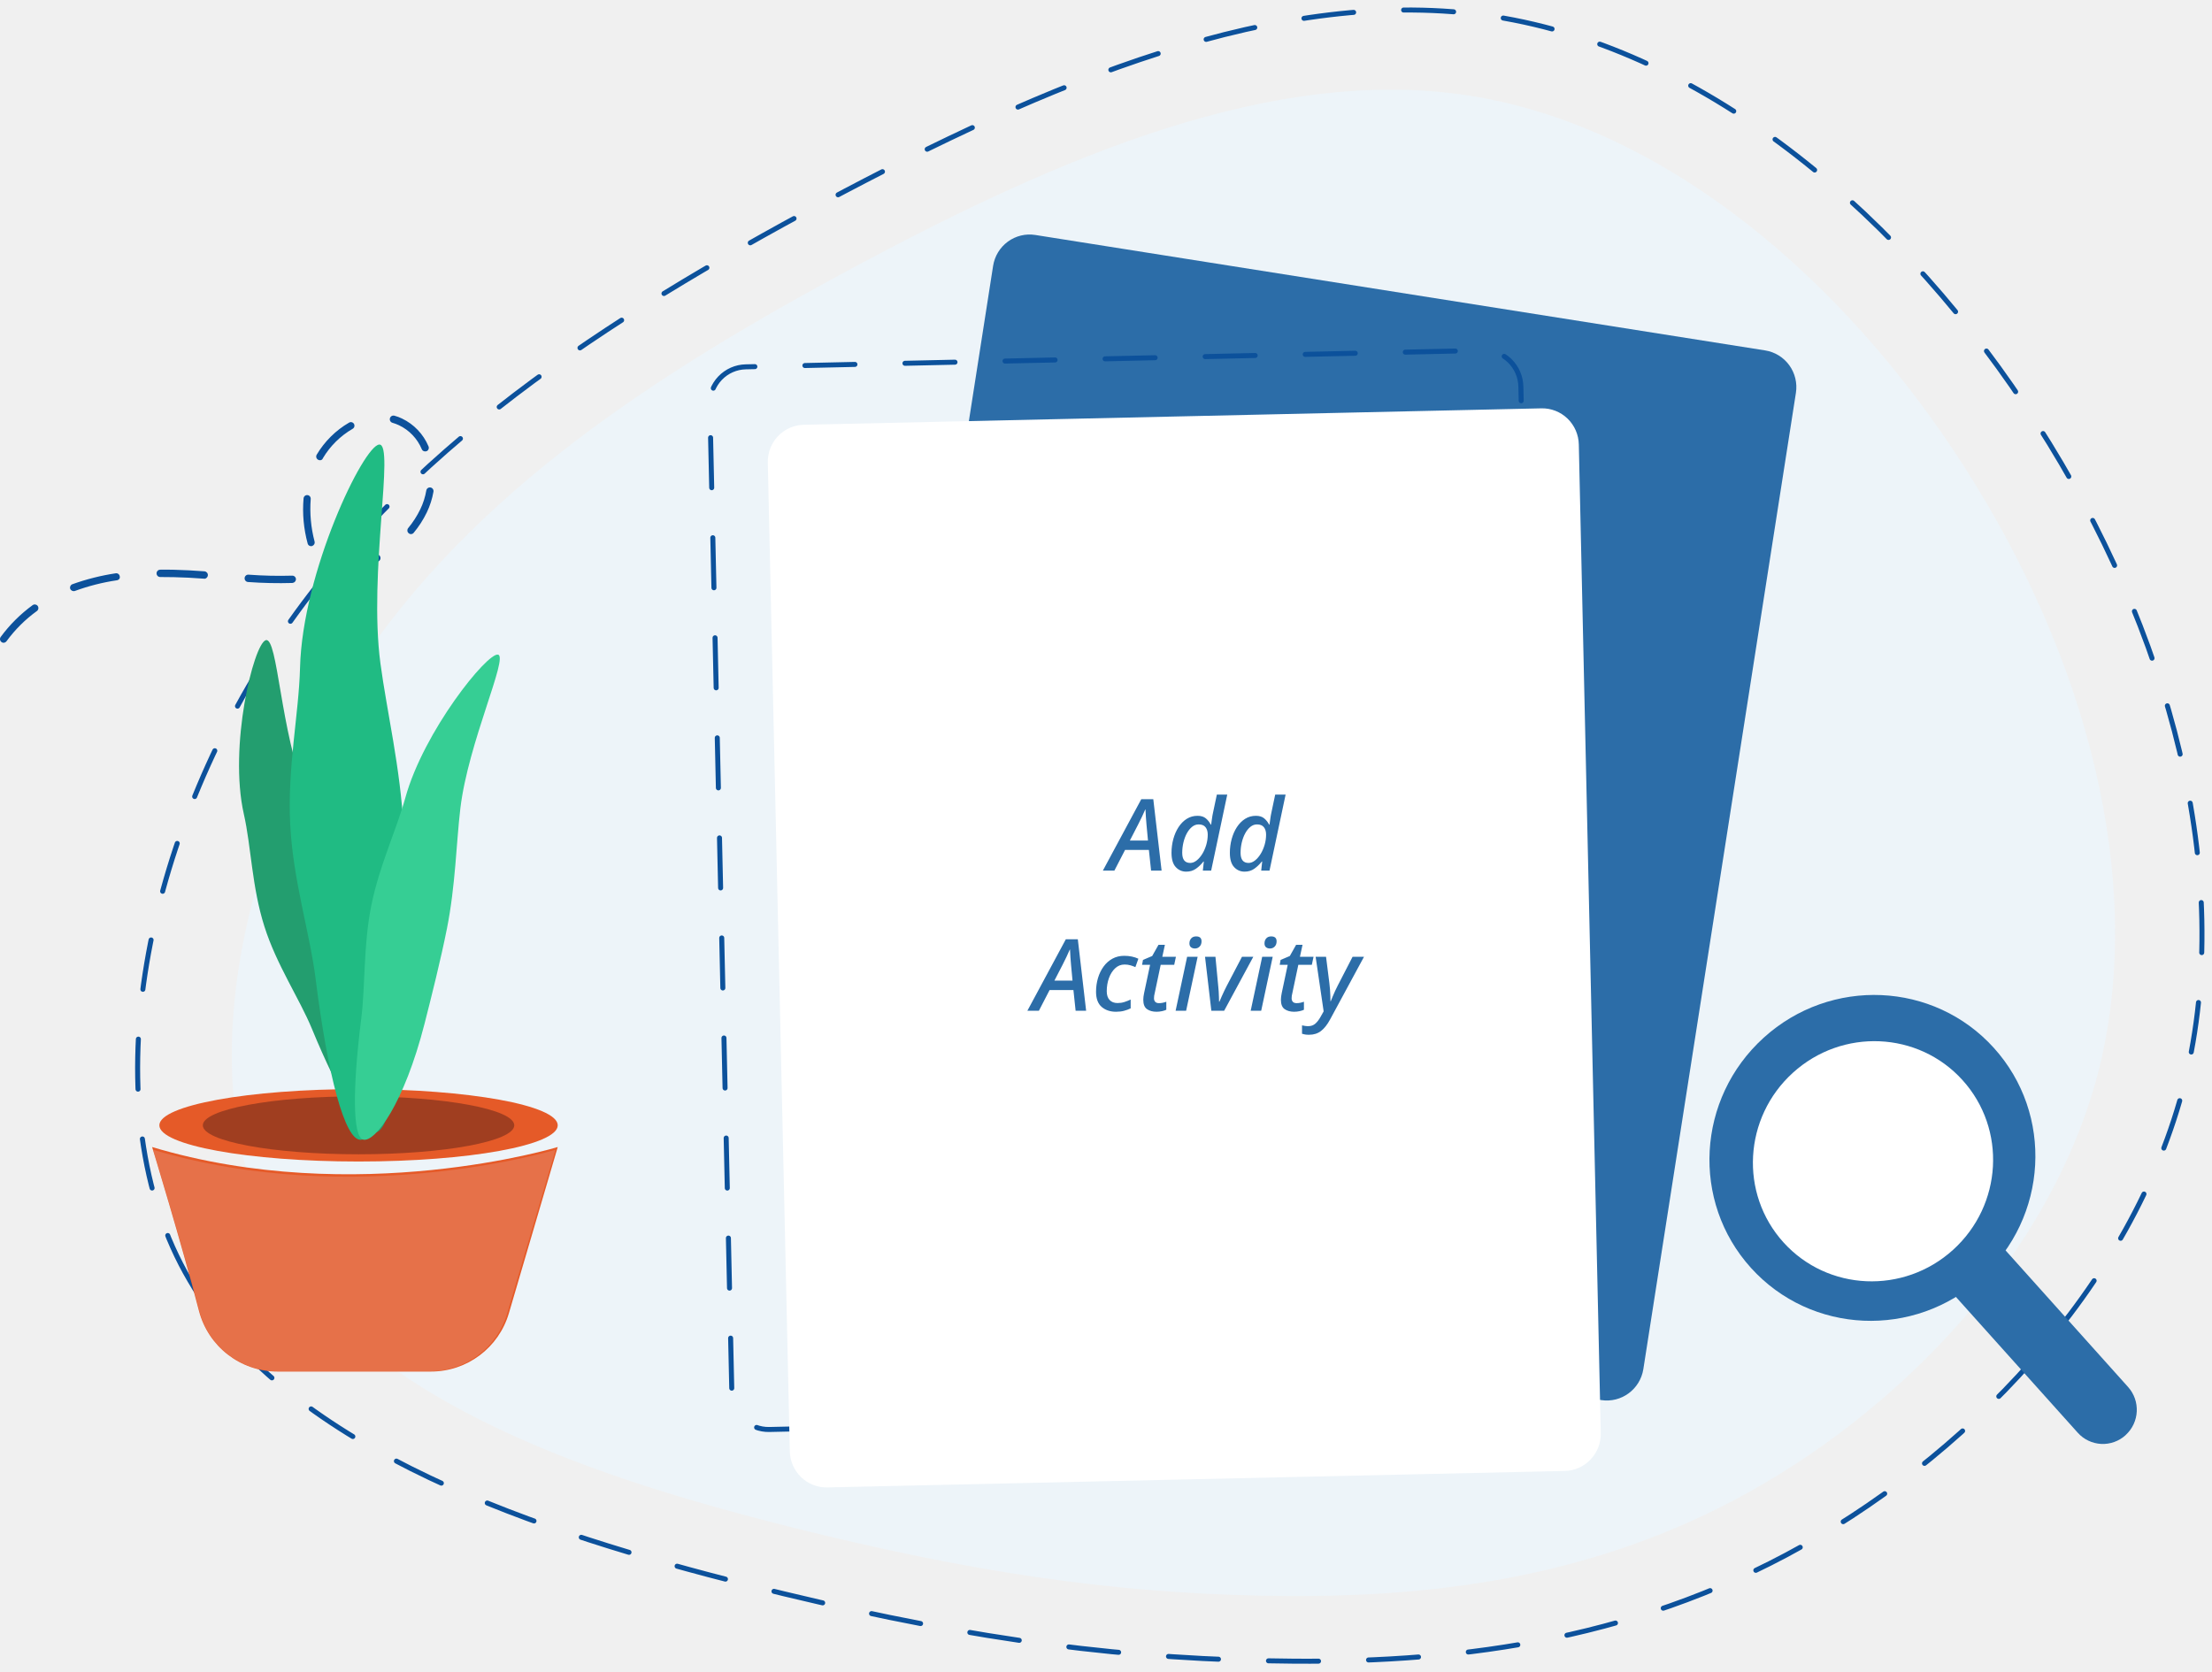
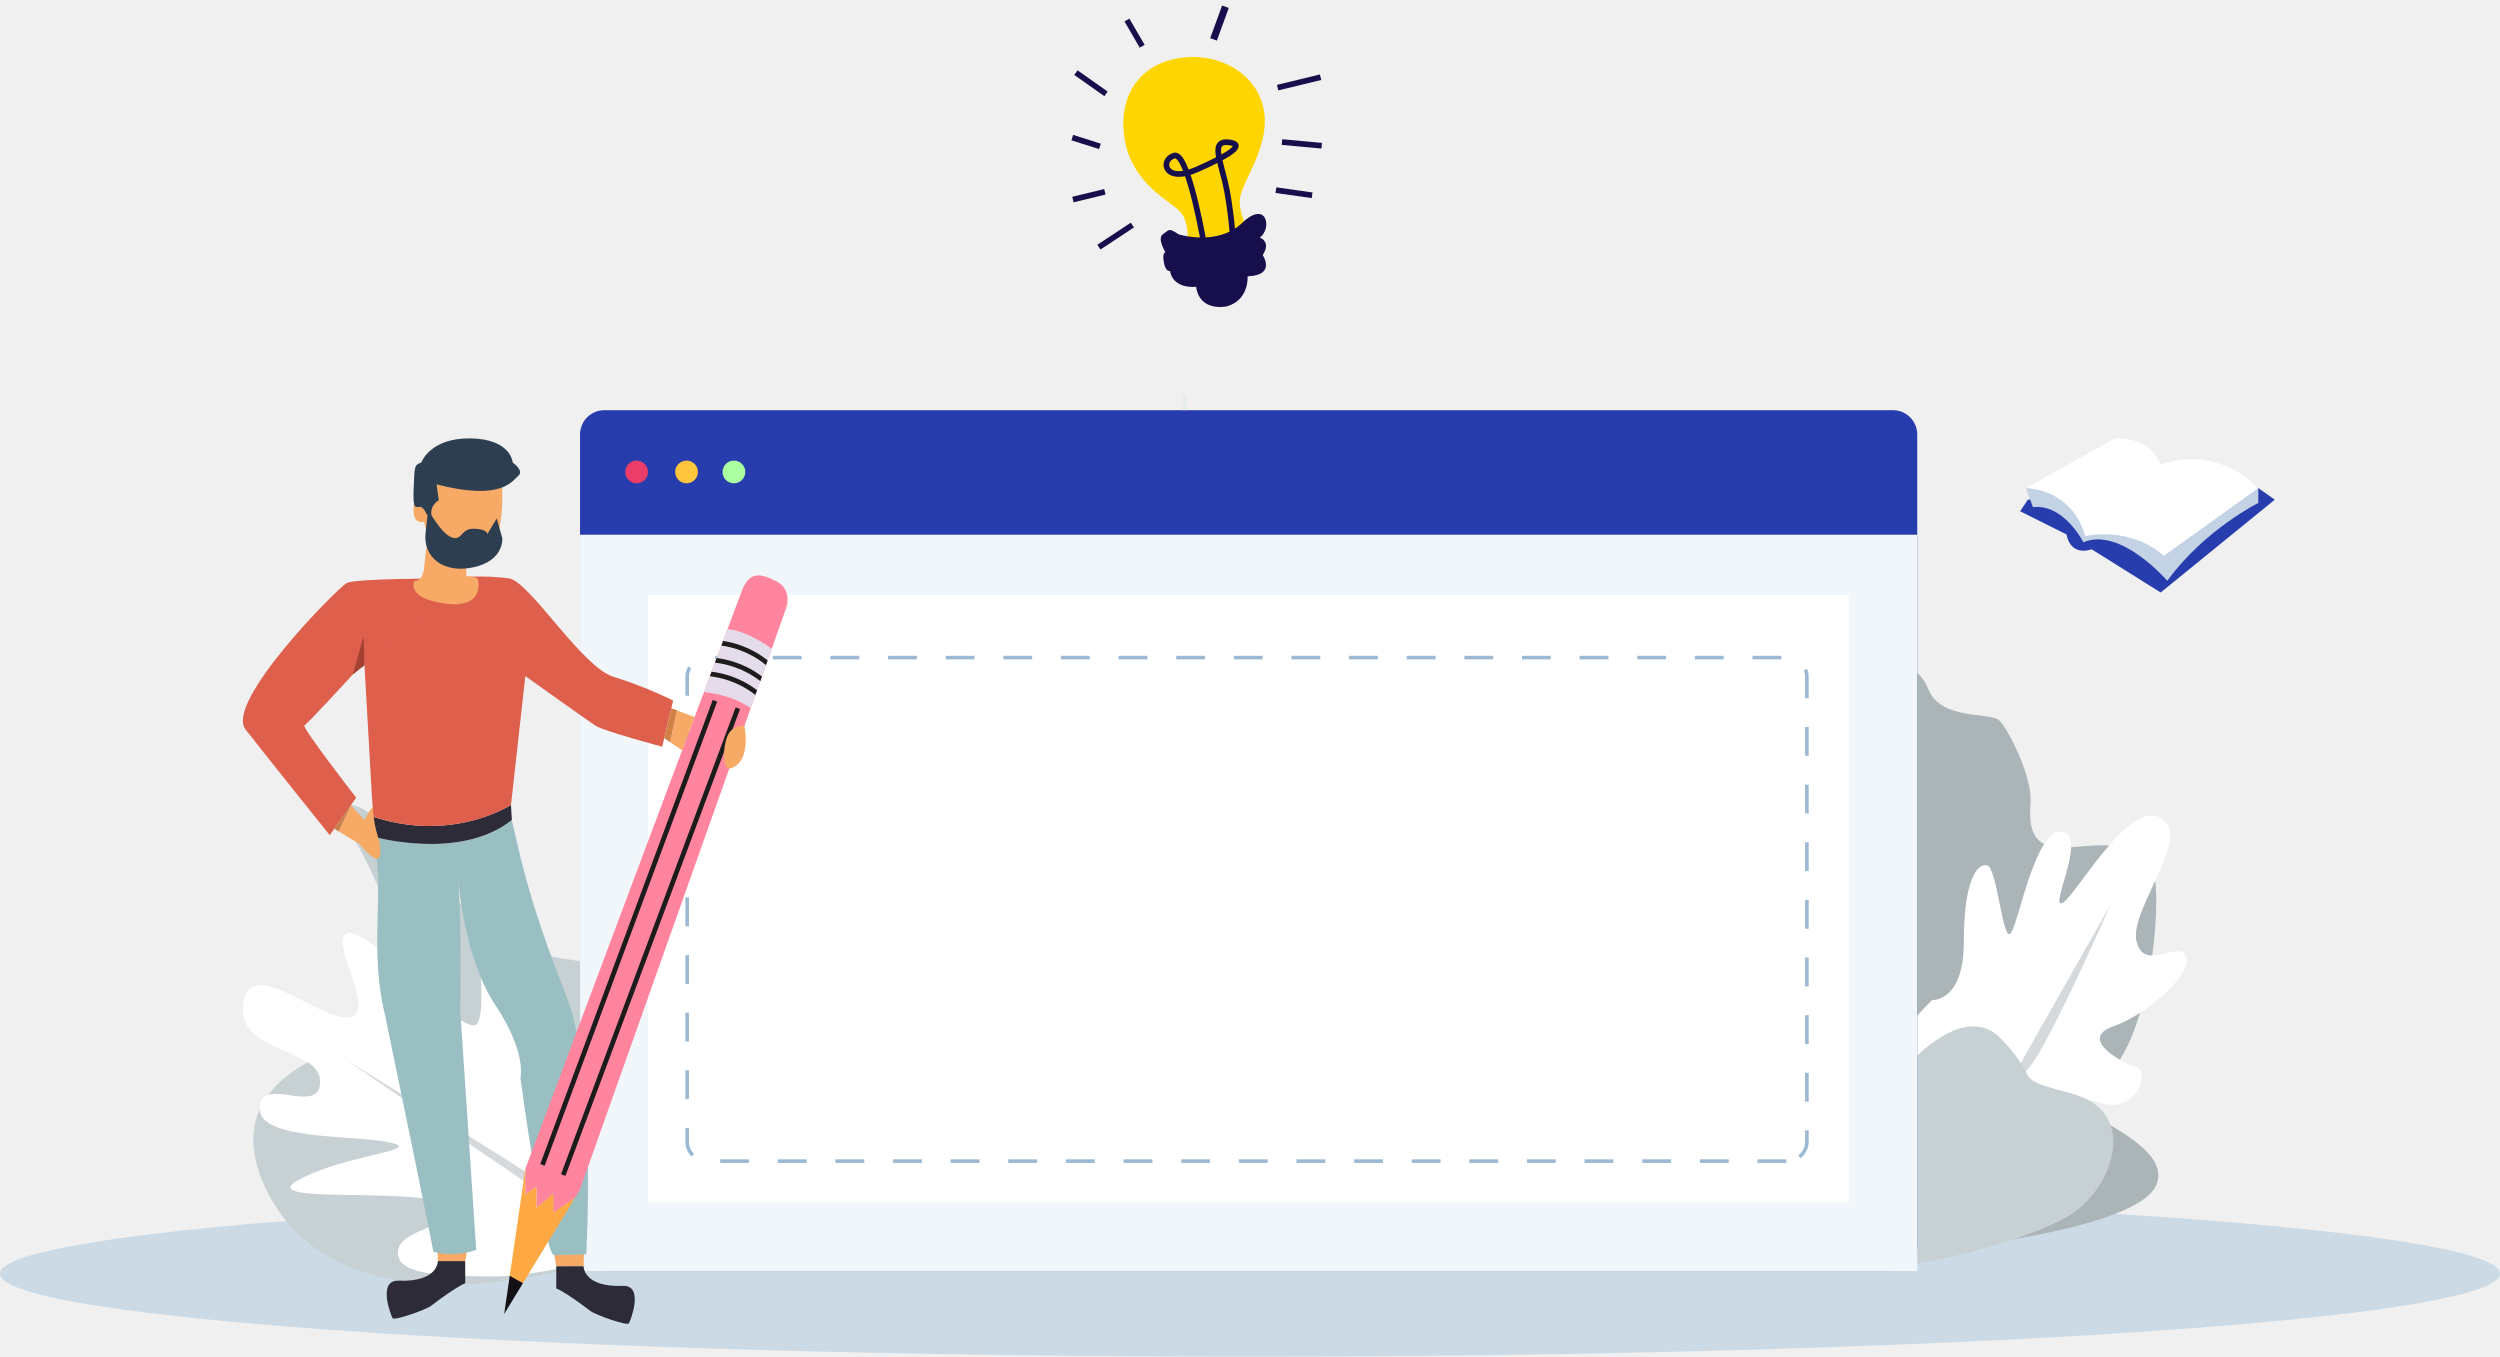
- <svg xmlns="http://www.w3.org/2000/svg" width="221px" height="167px" viewBox="0 0 221 167" version="1.1">
-   <g id="Home-Schooling-V3" stroke="none" stroke-width="1" fill="none" fill-rule="evenodd">
-     <g id="Activites-empty" transform="translate(-70, -253)">
-       <g id="Group-2" transform="translate(70, 254)">
-         <g id="empty">
-           <path d="M59.827,68.691 C59.788,68.715 59.744,68.726 59.698,68.724 L59.161,68.724 C57.927,68.745 56.646,68.757 55.278,68.745 C55.077,68.74 54.918,68.572 54.923,68.37 C54.928,68.168 55.095,68.008 55.296,68.013 C56.643,68.013 57.924,68.013 59.158,67.992 L59.692,67.992 C59.89,67.999 60.051,68.154 60.066,68.352 C60.054,68.5 59.962,68.63 59.827,68.691 Z M51.016,68.463 C50.965,68.486 50.909,68.493 50.855,68.484 C49.38,68.336 47.916,68.092 46.473,67.751 C46.28,67.699 46.165,67.499 46.216,67.304 C46.24,67.212 46.299,67.133 46.381,67.086 C46.463,67.038 46.561,67.026 46.652,67.052 C48.064,67.379 49.494,67.617 50.935,67.763 C51.132,67.784 51.276,67.959 51.261,68.157 C51.244,68.297 51.149,68.416 51.016,68.463 L51.016,68.463 Z M42.515,66.334 C42.426,66.367 42.327,66.367 42.238,66.334 C40.869,65.736 39.568,64.994 38.355,64.121 C38.195,64.004 38.159,63.779 38.274,63.617 C38.329,63.538 38.414,63.485 38.508,63.47 C38.603,63.455 38.699,63.479 38.776,63.536 C39.95,64.379 41.206,65.1 42.524,65.689 C42.703,65.769 42.783,65.98 42.704,66.16 C42.67,66.244 42.601,66.307 42.515,66.334 Z M35.44,61.203 C35.297,61.251 35.139,61.212 35.034,61.104 C34.032,59.986 33.157,58.761 32.423,57.45 C32.356,57.336 32.357,57.195 32.424,57.081 C32.492,56.968 32.615,56.901 32.746,56.906 C32.878,56.912 32.995,56.989 33.053,57.107 C33.763,58.368 34.605,59.549 35.565,60.629 C35.696,60.778 35.683,61.005 35.535,61.137 C35.514,61.172 35.48,61.198 35.44,61.209 L35.44,61.203 Z M35.974,55.966 C35.214,56.265 34.433,56.51 33.639,56.699 C33.442,56.744 33.246,56.621 33.2,56.423 C33.176,56.327 33.192,56.226 33.244,56.142 C33.297,56.059 33.381,56.001 33.477,55.981 C34.24,55.801 34.988,55.567 35.718,55.282 C36.325,55.043 36.915,54.764 37.486,54.447 C37.661,54.353 37.879,54.418 37.973,54.594 C38.067,54.77 38.001,54.989 37.826,55.084 C37.229,55.419 36.61,55.716 35.974,55.972 L35.974,55.966 Z M29.323,57.221 C29.29,57.236 29.242,57.236 29.209,57.254 C27.732,57.297 26.254,57.265 24.78,57.158 C24.578,57.144 24.426,56.968 24.439,56.765 C24.446,56.668 24.49,56.577 24.563,56.513 C24.636,56.449 24.731,56.416 24.828,56.423 C26.281,56.532 27.738,56.565 29.194,56.522 C29.291,56.519 29.385,56.555 29.456,56.622 C29.526,56.689 29.566,56.782 29.568,56.879 C29.565,57.035 29.468,57.173 29.323,57.227 L29.323,57.221 Z M41.183,52.345 C41.063,52.398 40.922,52.372 40.828,52.279 C40.676,52.154 40.654,51.928 40.777,51.775 C41.258,51.195 41.667,50.559 41.996,49.88 C42.281,49.287 42.482,48.656 42.593,48.007 C42.629,47.808 42.817,47.677 43.014,47.712 C43.211,47.748 43.342,47.938 43.307,48.136 C43.18,48.854 42.956,49.551 42.641,50.207 C42.286,50.938 41.845,51.622 41.327,52.246 C41.287,52.292 41.238,52.328 41.183,52.351 L41.183,52.345 Z M31.222,53.546 C31.205,53.546 31.19,53.564 31.172,53.564 C31.079,53.589 30.981,53.575 30.899,53.526 C30.817,53.477 30.758,53.396 30.736,53.303 C30.338,51.838 30.2,50.313 30.329,48.799 C30.347,48.601 30.521,48.455 30.718,48.472 C30.914,48.491 31.059,48.665 31.043,48.862 C30.934,50.293 31.065,51.733 31.432,53.12 C31.475,53.293 31.386,53.471 31.222,53.54 L31.222,53.546 Z M20.545,56.81 C20.494,56.832 20.437,56.837 20.383,56.825 L18.839,56.726 C17.833,56.675 16.907,56.66 16.014,56.66 C15.813,56.664 15.646,56.503 15.642,56.301 C15.638,56.099 15.798,55.931 15.999,55.927 C16.895,55.909 17.848,55.942 18.872,55.99 L20.428,56.089 C20.627,56.107 20.777,56.279 20.769,56.48 C20.759,56.621 20.673,56.745 20.545,56.804 L20.545,56.81 Z M0.489,63.203 C0.375,63.254 0.243,63.235 0.148,63.154 C-0.012,63.037 -0.048,62.812 0.067,62.65 C0.964,61.431 2.042,60.358 3.263,59.467 C3.426,59.352 3.651,59.389 3.768,59.551 C3.883,59.713 3.847,59.938 3.687,60.056 C2.525,60.896 1.501,61.914 0.653,63.073 C0.613,63.131 0.555,63.175 0.489,63.197 L0.489,63.203 Z M11.752,56.972 C11.726,56.984 11.697,56.99 11.668,56.987 C10.242,57.199 8.841,57.555 7.487,58.05 C7.298,58.115 7.092,58.022 7.015,57.837 C6.952,57.652 7.046,57.451 7.227,57.381 C8.632,56.876 10.082,56.51 11.558,56.288 C11.651,56.272 11.747,56.295 11.823,56.352 C11.9,56.408 11.951,56.493 11.964,56.588 C11.987,56.666 11.978,56.751 11.938,56.823 C11.898,56.894 11.831,56.946 11.752,56.966 L11.752,56.972 Z M42.596,44.085 C42.417,44.155 42.215,44.069 42.142,43.89 C41.702,42.832 40.886,41.976 39.854,41.488 C39.644,41.39 39.426,41.308 39.203,41.245 C39.01,41.186 38.901,40.981 38.96,40.787 C39.018,40.593 39.222,40.483 39.415,40.542 C39.673,40.61 39.923,40.704 40.162,40.821 C41.352,41.388 42.293,42.374 42.808,43.593 C42.852,43.687 42.854,43.796 42.813,43.892 C42.773,43.988 42.694,44.063 42.596,44.097 L42.596,44.085 Z M32.098,44.968 C31.991,45.006 31.872,44.994 31.775,44.935 C31.69,44.887 31.628,44.806 31.603,44.711 C31.578,44.616 31.593,44.515 31.644,44.431 C32.432,43.106 33.543,42.005 34.872,41.233 C34.982,41.165 35.121,41.162 35.234,41.226 C35.346,41.29 35.416,41.41 35.414,41.54 C35.413,41.67 35.342,41.79 35.228,41.851 C34.006,42.561 32.984,43.571 32.259,44.788 C32.237,44.869 32.176,44.934 32.098,44.962 L32.098,44.968 Z" id="Shape" fill="#0C519B" fill-rule="nonzero" />
-           <path d="M27.914,123.77 C18.752,108.19 23.684,84.13 35.405,66.152 C47.196,48.068 65.877,36.142 85.734,25.479 C105.759,14.785 127.157,5.496 146.755,8.55 C166.353,11.603 184.318,26.962 196.28,45.696 C208.339,64.5 214.392,86.686 209.756,105.674 C205.017,124.58 189.424,140.319 173.412,148.818 C157.4,157.318 140.822,158.773 125.8,158.445 C110.778,158.116 97.043,156.121 78.676,151.513 C60.206,146.823 37,139.451 27.914,123.77 Z" id="Path" fill="#EDF4F9" fill-rule="nonzero" />
-           <path d="M18.963,126.943 C8.918,109.867 14.332,83.497 27.174,63.79 C40.107,43.972 60.58,30.894 82.343,19.201 C104.298,7.479 127.757,-2.701 149.232,0.646 C170.706,3.993 190.409,20.831 203.519,41.363 C216.752,61.974 223.369,86.286 218.289,107.086 C213.098,127.811 196.003,145.047 178.451,154.387 C160.898,163.726 142.738,165.32 126.263,164.952 C109.787,164.585 94.74,162.404 74.604,157.345 C54.363,152.214 28.925,144.131 18.963,126.943 Z" id="Path" stroke="#0C519B" stroke-width="0.5" stroke-linecap="round" stroke-dasharray="5" />
-           <path d="M159.969,138.903 L87.061,127.369 C85.052,127.047 83.679,125.15 83.992,123.125 L99.221,25.567 C99.374,24.595 99.904,23.723 100.695,23.144 C101.486,22.565 102.473,22.326 103.439,22.48 L176.362,34.017 C177.328,34.171 178.194,34.705 178.769,35.501 C179.344,36.297 179.581,37.291 179.428,38.264 L164.184,135.822 C163.857,137.84 161.976,139.215 159.969,138.903 Z" id="Path" fill="#2C6DA8" fill-rule="nonzero" />
-           <path d="M150.552,140.198 L76.868,141.842 C75.893,141.865 74.95,141.495 74.247,140.815 C73.543,140.135 73.138,139.2 73.12,138.218 L70.922,39.44 C70.897,38.457 71.263,37.504 71.937,36.794 C72.612,36.084 73.54,35.674 74.515,35.657 L148.199,34.014 C149.173,33.989 150.118,34.358 150.822,35.038 C151.527,35.718 151.932,36.654 151.95,37.638 L154.144,136.409 C154.187,138.455 152.58,140.151 150.552,140.198 L150.552,140.198 Z" id="Path" stroke="#0C519B" stroke-width="0.5" stroke-linecap="round" stroke-dasharray="5" />
-           <path d="M156.341,145.985 L82.657,147.632 C81.683,147.654 80.74,147.285 80.036,146.605 C79.333,145.925 78.927,144.99 78.909,144.007 L76.712,45.23 C76.688,44.247 77.053,43.295 77.728,42.584 C78.402,41.874 79.329,41.465 80.304,41.446 L153.988,39.804 C154.963,39.779 155.907,40.147 156.612,40.828 C157.316,41.508 157.722,42.444 157.739,43.427 L159.933,142.195 C159.978,144.242 158.37,145.939 156.341,145.985 Z" id="Path" fill="#FFFFFF" fill-rule="nonzero" />
-           <path d="M197.936,126.713 C204.635,120.641 205.2,110.343 199.203,103.709 C193.206,97.074 182.905,96.623 176.209,102.695 C169.513,108.767 168.942,119.068 174.942,125.699 C180.942,132.33 191.236,132.788 197.936,126.713 Z" id="Path" fill="#2C6DA8" fill-rule="nonzero" />
-           <path d="M207.588,142.167 L189.029,121.48 C187.781,120.089 187.887,117.948 189.265,116.688 L189.283,116.664 C190.669,115.411 192.802,115.517 194.058,116.902 L212.617,137.598 C213.863,138.989 213.758,141.13 212.381,142.39 L212.36,142.417 C211.694,143.019 210.817,143.332 209.922,143.285 C209.027,143.238 208.188,142.836 207.588,142.167 Z" id="Path" fill="#2C6DA8" fill-rule="nonzero" />
-           <path d="M195.134,123.888 C200.072,119.408 200.493,111.816 196.075,106.932 C191.657,102.047 184.068,101.714 179.131,106.193 C174.193,110.673 173.769,118.263 178.187,123.147 C182.605,128.031 190.194,128.365 195.134,123.888 Z" id="Path" fill="#FFFFFF" fill-rule="nonzero" />
-           <ellipse id="Oval" fill="#E55A28" fill-rule="nonzero" cx="35.822" cy="111.447" rx="19.901" ry="3.618" />
-           <ellipse id="Oval" fill="#A03E20" fill-rule="nonzero" cx="35.822" cy="111.447" rx="15.559" ry="2.895" />
-           <path d="M15.197,113.618 C15.197,113.618 18.132,123.219 19.872,129.969 C20.797,133.553 24.024,136.056 27.718,136.053 L43.067,136.053 C46.662,136.053 49.827,133.68 50.843,130.224 L55.724,113.618 C55.724,113.618 35.6,119.744 15.197,113.618 Z" id="Path" fill="#E55A28" fill-rule="nonzero" />
-           <path d="M35.354,89.371 C36.316,92.39 37.275,96.147 37.942,98.817 C39.943,106.827 38.96,111.702 37.609,112.145 C36.378,112.545 33.864,108.352 31.17,101.818 C29.91,98.763 27.629,95.415 26.413,91.568 C25.156,87.614 25.106,83.638 24.362,80.347 C22.833,73.589 25.336,63.367 26.549,62.972 C27.761,62.578 28,72.196 30.574,78.294 C31.931,81.51 34.026,85.199 35.354,89.371 Z" id="Path" fill="#239E6F" fill-rule="nonzero" />
-           <path d="M40.321,81.781 C40.541,86.149 40.538,91.502 40.517,95.299 C40.453,106.687 37.792,112.791 36.044,112.894 C34.459,112.972 32.741,106.464 31.529,96.78 C30.96,92.256 29.276,86.96 28.994,81.398 C28.703,75.668 29.857,70.372 29.977,65.715 C30.219,56.164 36.326,43.5 37.893,43.421 C39.461,43.343 36.804,56.224 38.007,65.281 C38.643,70.061 40.015,75.743 40.321,81.781 Z" id="Path" fill="#20BB83" fill-rule="nonzero" />
-           <path d="M44.657,91.772 C44.04,94.878 43.095,98.634 42.415,101.299 C40.372,109.285 37.503,113.123 36.308,112.884 C35.225,112.666 35.21,107.804 36.092,100.787 C36.504,97.509 36.299,93.505 37.085,89.547 C37.895,85.479 39.607,81.95 40.501,78.705 C42.343,72.052 48.687,64.189 49.756,64.413 C50.824,64.636 46.773,73.216 45.994,79.781 C45.584,83.253 45.509,87.478 44.657,91.772 Z" id="Path" fill="#36CE94" fill-rule="nonzero" />
-           <g id="Group" opacity="0.43" transform="translate(15.19737, 113.6184)" fill-rule="nonzero">
-             <g id="Path">
-               <path d="M0.12,0.239 C0.12,0.239 3.032,9.71 4.758,16.368 C5.676,19.903 8.878,22.371 12.542,22.368 L27.771,22.368 C31.338,22.369 34.478,20.028 35.486,16.619 L40.328,0.239 C40.328,0.239 20.362,6.282 0.12,0.239 Z" fill="#E55A28" />
-               <path d="M0.099,0.275 C0.099,0.275 3.008,9.745 4.734,16.404 C5.652,19.938 8.854,22.406 12.518,22.404 L27.75,22.404 C31.316,22.405 34.456,20.064 35.462,16.655 L40.307,0.275 C40.307,0.275 20.338,6.323 0.099,0.275 Z" fill="#E89074" />
-             </g>
+ <svg xmlns="http://www.w3.org/2000/svg" xmlns:xlink="http://www.w3.org/1999/xlink" width="422px" height="229px" viewBox="0 0 422 229" version="1.1">
+   <defs>
+     <polygon id="path-1" points="0.323 0.129 54.241 0.129 54.241 52.24 0.323 52.24" />
+   </defs>
+   <g id="Page-3" stroke="none" stroke-width="1" fill="none" fill-rule="evenodd">
+     <g id="Specific-Group_-Empty-state" transform="translate(-354, -437)">
+       <g id="add-activity" transform="translate(354, 438)">
+         <g id="Group-135" transform="translate(0, 65)">
+           <path d="M422,149 C422,156.732 327.532,163 211,163 C94.468,163 0,156.732 0,149 C0,141.268 94.468,135 211,135 C327.532,135 422,141.268 422,149" id="Fill-1" fill="#CBDAE5" />
+           <path d="M316.902,44.517 C316.902,44.517 323.452,45.124 325.521,50.371 C327.589,55.618 335.97,54.193 337.468,55.595 C338.966,56.997 343.103,65.163 342.758,69.526 C342.413,73.889 343.103,77.14 348.274,77.065 C353.445,76.992 362.753,74.583 363.787,82.682 C364.821,90.781 361.718,115.944 351.721,117.841 C341.724,119.739 367.612,125.595 363.976,134.044 C360.339,142.492 320.005,145.751 320.005,145.751 L315.523,48.372 L316.902,44.517 Z" id="Fill-3" fill="#ABB4B7" />
+           <g id="Group-7" transform="translate(314.92, 71.52798)">
+             <mask id="mask-2" fill="white">
+               <use xlink:href="#path-1" />
+             </mask>
+             <g id="Clip-6" />
+             <path d="M11.24,31.276 C11.24,31.276 16.571,31.631 16.571,21.502 C16.571,11.372 18.704,8.174 20.481,8.529 C22.258,8.885 23.147,22.188 24.568,19.89 C25.99,17.592 28.715,2.309 33.128,2.842 C37.541,3.375 31.026,15.637 33.128,14.926 C35.231,14.216 44.294,-2.667 49.804,0.532 C55.312,3.731 44.472,15.993 45.716,21.324 C46.96,26.655 52.647,21.146 54.069,23.812 C55.49,26.478 47.849,33.586 41.806,35.719 C35.764,37.851 43.406,41.939 45.716,42.65 C48.027,43.361 45.716,50.469 39.852,48.692 C33.987,46.915 31.665,48.831 13.372,51.713 C-14.688,56.134 11.24,31.276 11.24,31.276" id="Fill-5" fill="#FFFFFF" mask="url(#mask-2)" />
          </g>
+           <path d="M341.152,113.35 L356.283,86.668 C356.283,86.668 340.347,123.163 341.152,113.35" id="Fill-8" fill="#D5D9DB" />
+           <path d="M318.482,117.884 C318.482,117.884 330.296,101.598 337.764,109.329 C345.232,117.061 338.738,115.611 349.94,118.671 C361.141,121.732 356.758,134.778 349.128,139.288 C341.498,143.798 324.127,147.562 321.692,147.452 C319.256,147.342 318.482,117.884 318.482,117.884" id="Fill-10" fill="#C7D0D3" />
+           <path d="M53.636,69.292 C53.636,69.292 58.443,69.922 64.817,86.124 C71.191,102.324 90.529,125.456 120.813,132.044 C120.813,132.044 132.279,112.627 114.05,102.062 C95.822,91.498 92.908,101.251 76.961,85.755 C61.014,70.26 63.74,69.637 53.636,69.292" id="Fill-12" fill="#C7D0D3" />
+           <path d="M74.754,107.209 C74.754,107.209 32.002,110.001 45.327,135.56 C58.651,161.118 100.96,146.793 100.96,146.793 L74.754,107.209 Z" id="Fill-14" fill="#C7D0D3" />
+           <path d="M106.417,145.061 C106.417,145.061 92.038,149.599 82.694,149.473 C73.35,149.346 66.465,149.073 67.24,144.89 C68.016,140.707 82.164,139.941 75.432,137.153 C68.701,134.366 42.461,137.382 50.556,133.08 C58.652,128.779 71.899,128.179 65.747,126.838 C59.595,125.497 43.608,126.605 43.822,120.973 C44.037,115.341 54.017,122.495 54.031,116.59 C54.044,110.684 40.013,112.024 41.055,103.455 C42.097,94.887 54.219,106.613 59.024,105.72 C63.828,104.826 54.966,92.252 58.864,91.493 C62.762,90.733 78.794,110.12 80.637,106.671 C82.481,103.222 79.201,88.919 83.118,91.608 C87.035,94.298 88.732,118.456 91.874,116.974 C95.016,115.493 99.579,109.052 101.656,108.976 C103.732,108.901 106.417,145.061 106.417,145.061" id="Fill-16" fill="#FFFFFF" />
+           <path d="M106.417,145.061 C129.281,156.431 58.503,112.942 58.503,112.942 C58.503,112.942 101.787,142.758 106.417,145.061" id="Fill-18" fill="#D5D9DB" />
+           <path d="M102.011,148.557 C99.746,148.557 97.91,146.721 97.91,144.456 L97.91,7.342 C97.91,5.077 99.746,3.24 102.011,3.24 L319.528,3.24 C321.794,3.24 323.63,5.077 323.63,7.342 L323.63,144.456 C323.63,146.721 321.794,148.557 319.528,148.557 L102.011,148.557 Z" id="Fill-78" fill="#273DAD" />
+           <polygon id="Fill-80" fill="#F0F6FA" points="97.909 148.557 323.63 148.557 323.63 24.262 97.909 24.262" />
+           <path d="M109.378,13.666 C109.378,14.727 108.519,15.586 107.458,15.586 C106.398,15.586 105.538,14.727 105.538,13.666 C105.538,12.606 106.398,11.746 107.458,11.746 C108.519,11.746 109.378,12.606 109.378,13.666" id="Fill-82" fill="#EA3D6A" />
+           <path d="M117.81,13.666 C117.81,14.727 116.951,15.586 115.89,15.586 C114.83,15.586 113.97,14.727 113.97,13.666 C113.97,12.606 114.83,11.746 115.89,11.746 C116.951,11.746 117.81,12.606 117.81,13.666" id="Fill-83" fill="#FFC53C" />
+           <polygon id="Fill-84" fill="#FFFFFF" points="109.378 136.928 312.089 136.928 312.089 34.427 109.378 34.427" />
+           <path d="M301.533,130 L119.467,130 C117.552,130 116,128.553 116,126.769 L116,48.231 C116,46.446 117.552,45 119.467,45 L301.533,45 C303.447,45 305,46.446 305,48.231 L305,126.769 C305,128.553 303.447,130 301.533,130 Z" id="Stroke-15" stroke="#9BB9D3" stroke-width="0.608" stroke-dasharray="4.864" />
+           <path d="M125.805,13.666 C125.805,14.727 124.945,15.586 123.885,15.586 C122.825,15.586 121.965,14.727 121.965,13.666 C121.965,12.606 122.825,11.746 123.885,11.746 C124.945,11.746 125.805,12.606 125.805,13.666" id="Fill-85" fill="#ABFFA1" />
+           <path d="M199.92,0.681 C199.9,1.54 199.906,2.396 199.933,3.241" id="Stroke-96" stroke="#E6EBED" stroke-width="0.64" />
+           <path d="M253.046,88.354 L253.046,88.418 C253.026,88.418 253.007,88.411 252.987,88.411 C253.007,88.386 253.026,88.366 253.046,88.354" id="Fill-102" fill="#F7AA66" />
        </g>
-         <path d="M111.335,86 L112.405,83.93 L114.785,83.93 L115.005,86 L116.055,86 L115.225,78.86 L114.025,78.86 L110.185,86 L111.335,86 Z M114.695,82.99 L112.885,82.99 L113.705,81.4 C113.845,81.133 113.975,80.87 114.095,80.61 C114.215,80.35 114.325,80.107 114.425,79.88 L114.425,79.88 L114.445,79.88 C114.452,80.107 114.465,80.357 114.485,80.63 C114.505,80.903 114.525,81.157 114.545,81.39 L114.545,81.39 L114.695,82.99 Z M118.515,86.1 C118.888,86.1 119.212,86.003 119.485,85.81 C119.758,85.617 120.008,85.377 120.235,85.09 L120.235,85.09 L120.275,85.09 L120.175,86 L121.005,86 L122.615,78.4 L121.575,78.4 L121.205,80.15 C121.152,80.383 121.112,80.608 121.085,80.825 C121.058,81.042 121.032,81.233 121.005,81.4 L121.005,81.4 L120.965,81.4 C120.845,81.16 120.683,80.953 120.48,80.78 C120.277,80.607 119.998,80.52 119.645,80.52 C119.245,80.52 118.885,80.622 118.565,80.825 C118.245,81.028 117.972,81.305 117.745,81.655 C117.518,82.005 117.345,82.402 117.225,82.845 C117.105,83.288 117.045,83.747 117.045,84.22 C117.045,84.867 117.187,85.342 117.47,85.645 C117.753,85.948 118.102,86.1 118.515,86.1 Z M118.915,85.23 C118.382,85.23 118.115,84.893 118.115,84.22 C118.115,83.873 118.155,83.53 118.235,83.19 C118.315,82.85 118.428,82.545 118.575,82.275 C118.722,82.005 118.895,81.788 119.095,81.625 C119.295,81.462 119.515,81.38 119.755,81.38 C120.068,81.38 120.298,81.473 120.445,81.66 C120.592,81.847 120.665,82.093 120.665,82.4 C120.665,82.74 120.617,83.077 120.52,83.41 C120.423,83.743 120.292,84.047 120.125,84.32 C119.958,84.593 119.77,84.813 119.56,84.98 C119.35,85.147 119.135,85.23 118.915,85.23 Z M124.345,86.1 C124.718,86.1 125.042,86.003 125.315,85.81 C125.588,85.617 125.838,85.377 126.065,85.09 L126.065,85.09 L126.105,85.09 L126.005,86 L126.835,86 L128.445,78.4 L127.405,78.4 L127.035,80.15 C126.982,80.383 126.942,80.608 126.915,80.825 C126.888,81.042 126.862,81.233 126.835,81.4 L126.835,81.4 L126.795,81.4 C126.675,81.16 126.513,80.953 126.31,80.78 C126.107,80.607 125.828,80.52 125.475,80.52 C125.075,80.52 124.715,80.622 124.395,80.825 C124.075,81.028 123.802,81.305 123.575,81.655 C123.348,82.005 123.175,82.402 123.055,82.845 C122.935,83.288 122.875,83.747 122.875,84.22 C122.875,84.867 123.017,85.342 123.3,85.645 C123.583,85.948 123.932,86.1 124.345,86.1 Z M124.745,85.23 C124.212,85.23 123.945,84.893 123.945,84.22 C123.945,83.873 123.985,83.53 124.065,83.19 C124.145,82.85 124.258,82.545 124.405,82.275 C124.552,82.005 124.725,81.788 124.925,81.625 C125.125,81.462 125.345,81.38 125.585,81.38 C125.898,81.38 126.128,81.473 126.275,81.66 C126.422,81.847 126.495,82.093 126.495,82.4 C126.495,82.74 126.447,83.077 126.35,83.41 C126.253,83.743 126.122,84.047 125.955,84.32 C125.788,84.593 125.6,84.813 125.39,84.98 C125.18,85.147 124.965,85.23 124.745,85.23 Z M103.795,100 L104.865,97.93 L107.245,97.93 L107.465,100 L108.515,100 L107.685,92.86 L106.485,92.86 L102.645,100 L103.795,100 Z M107.155,96.99 L105.345,96.99 L106.165,95.4 C106.305,95.133 106.435,94.87 106.555,94.61 C106.675,94.35 106.785,94.107 106.885,93.88 L106.885,93.88 L106.905,93.88 C106.912,94.107 106.925,94.357 106.945,94.63 C106.965,94.903 106.985,95.157 107.005,95.39 L107.005,95.39 L107.155,96.99 Z M111.505,100.1 C111.798,100.1 112.065,100.068 112.305,100.005 C112.545,99.942 112.765,99.86 112.965,99.76 L112.965,99.76 L112.965,98.88 C112.752,98.98 112.54,99.063 112.33,99.13 C112.12,99.197 111.895,99.23 111.655,99.23 C111.315,99.23 111.05,99.128 110.86,98.925 C110.67,98.722 110.575,98.43 110.575,98.05 C110.575,97.577 110.648,97.138 110.795,96.735 C110.942,96.332 111.148,96.005 111.415,95.755 C111.682,95.505 111.995,95.38 112.355,95.38 C112.568,95.38 112.765,95.407 112.945,95.46 C113.125,95.513 113.288,95.573 113.435,95.64 L113.435,95.64 L113.735,94.8 C113.535,94.707 113.317,94.635 113.08,94.585 C112.843,94.535 112.592,94.51 112.325,94.51 C111.885,94.51 111.492,94.605 111.145,94.795 C110.798,94.985 110.503,95.247 110.26,95.58 C110.017,95.913 109.83,96.297 109.7,96.73 C109.57,97.163 109.505,97.62 109.505,98.1 C109.505,98.787 109.692,99.292 110.065,99.615 C110.438,99.938 110.918,100.1 111.505,100.1 Z M115.545,100.1 C115.732,100.1 115.917,100.08 116.1,100.04 C116.283,100 116.425,99.953 116.525,99.9 L116.525,99.9 L116.525,99.1 C116.392,99.147 116.268,99.182 116.155,99.205 C116.042,99.228 115.922,99.24 115.795,99.24 C115.622,99.24 115.495,99.195 115.415,99.105 C115.335,99.015 115.295,98.897 115.295,98.75 C115.295,98.59 115.318,98.423 115.365,98.25 L115.365,98.25 L115.965,95.41 L117.315,95.41 L117.485,94.61 L116.125,94.61 L116.385,93.41 L115.745,93.41 L115.115,94.53 L114.195,94.92 L114.105,95.41 L114.905,95.41 L114.305,98.24 C114.252,98.493 114.225,98.713 114.225,98.9 C114.225,99.353 114.35,99.667 114.6,99.84 C114.85,100.013 115.165,100.1 115.545,100.1 Z M119.385,93.78 C119.572,93.78 119.728,93.715 119.855,93.585 C119.982,93.455 120.045,93.28 120.045,93.06 C120.045,92.733 119.865,92.57 119.505,92.57 C119.292,92.57 119.127,92.637 119.01,92.77 C118.893,92.903 118.835,93.07 118.835,93.27 C118.835,93.443 118.887,93.572 118.99,93.655 C119.093,93.738 119.225,93.78 119.385,93.78 Z M118.505,100 L119.655,94.61 L118.605,94.61 L117.455,100 L118.505,100 Z M122.305,100 L125.215,94.61 L124.085,94.61 L122.545,97.55 C122.478,97.677 122.402,97.832 122.315,98.015 C122.228,98.198 122.142,98.387 122.055,98.58 C121.968,98.773 121.895,98.943 121.835,99.09 L121.835,99.09 L121.795,99.09 C121.795,98.99 121.792,98.847 121.785,98.66 C121.778,98.473 121.77,98.28 121.76,98.08 C121.75,97.88 121.735,97.707 121.715,97.56 L121.715,97.56 L121.435,94.61 L120.395,94.61 L121.025,100 L122.305,100 Z M126.885,93.78 C127.072,93.78 127.228,93.715 127.355,93.585 C127.482,93.455 127.545,93.28 127.545,93.06 C127.545,92.733 127.365,92.57 127.005,92.57 C126.792,92.57 126.627,92.637 126.51,92.77 C126.393,92.903 126.335,93.07 126.335,93.27 C126.335,93.443 126.387,93.572 126.49,93.655 C126.593,93.738 126.725,93.78 126.885,93.78 Z M126.005,100 L127.155,94.61 L126.105,94.61 L124.955,100 L126.005,100 Z M129.295,100.1 C129.482,100.1 129.667,100.08 129.85,100.04 C130.033,100 130.175,99.953 130.275,99.9 L130.275,99.9 L130.275,99.1 C130.142,99.147 130.018,99.182 129.905,99.205 C129.792,99.228 129.672,99.24 129.545,99.24 C129.372,99.24 129.245,99.195 129.165,99.105 C129.085,99.015 129.045,98.897 129.045,98.75 C129.045,98.59 129.068,98.423 129.115,98.25 L129.115,98.25 L129.715,95.41 L131.065,95.41 L131.235,94.61 L129.875,94.61 L130.135,93.41 L129.495,93.41 L128.865,94.53 L127.945,94.92 L127.855,95.41 L128.655,95.41 L128.055,98.24 C128.002,98.493 127.975,98.713 127.975,98.9 C127.975,99.353 128.1,99.667 128.35,99.84 C128.6,100.013 128.915,100.1 129.295,100.1 Z M130.785,102.4 C131.258,102.4 131.658,102.273 131.985,102.02 C132.312,101.767 132.615,101.38 132.895,100.86 L132.895,100.86 L136.275,94.61 L135.135,94.61 L133.665,97.46 C133.578,97.62 133.488,97.803 133.395,98.01 C133.302,98.217 133.215,98.415 133.135,98.605 C133.055,98.795 132.995,98.943 132.955,99.05 L132.955,99.05 L132.925,99.05 C132.925,98.91 132.922,98.737 132.915,98.53 C132.908,98.323 132.897,98.105 132.88,97.875 C132.863,97.645 132.842,97.43 132.815,97.23 L132.815,97.23 L132.485,94.61 L131.445,94.61 L132.245,100.06 L131.965,100.56 C131.798,100.867 131.618,101.107 131.425,101.28 C131.232,101.453 130.992,101.54 130.705,101.54 C130.592,101.54 130.482,101.532 130.375,101.515 C130.268,101.498 130.172,101.48 130.085,101.46 L130.085,101.46 L130.085,102.3 C130.172,102.327 130.268,102.35 130.375,102.37 C130.482,102.39 130.618,102.4 130.785,102.4 Z" id="AddActivity" fill="#2C6DA8" fill-rule="nonzero" />
+         <g id="Group-12" transform="translate(41, 73)">
+           <path d="M37.527,138.865 L37.527,142.612 C37.527,142.612 36.079,143.114 31.78,146.409 C30.859,147.116 25.569,148.95 25.28,148.518 C24.992,148.086 22.647,142.033 26.289,142.179 C32.987,142.447 32.917,138.865 32.917,138.865 L37.527,138.865 Z" id="Fill-26" fill="#2D2B37" />
+           <polygon id="Fill-27" fill="#F7AA66" points="32.759 134.322 32.917 138.866 37.527 138.866 38.576 132.954" />
+           <polygon id="Fill-28" fill="#F7AA66" points="57.665 135.198 57.507 139.741 52.897 139.741 51.848 133.829" />
+           <path d="M57.958,137.742 L52.448,137.884 C50.752,136.748 46.849,107.964 46.849,107.964 C46.849,107.964 47.977,103.725 42.601,95.636 C37.225,87.557 36.371,74.508 36.371,74.508 C36.939,81.867 36.691,96.537 36.691,96.537 L39.381,136.975 L39.118,137.064 C36.868,137.826 34.442,137.908 32.146,137.297 C31.866,135.305 23.945,97.154 23.945,97.154 C21.585,87.329 23.394,78.612 22.642,71.404 C22.482,69.924 22.355,68.548 22.25,67.276 C22.25,67.276 36.658,71.348 45.403,64.42 C45.73,65.884 46.098,67.484 46.491,69.18 C48.674,78.627 51.787,86.956 54.635,94.22 C59.73,107.227 57.958,137.742 57.958,137.742" id="Fill-30" fill="#9ABFC3" />
+           <path d="M45.403,64.395 L45.403,64.419 C36.659,71.347 22.251,67.276 22.251,67.276 L22.019,63.891 C33.067,67.451 41.483,63.979 44.891,62.091 C45.019,62.027 45.139,61.963 45.251,61.899 L45.403,64.395 Z" id="Fill-31" fill="#2D2B37" />
+           <path d="M72.627,44.246 L72.379,45.302 L72.323,45.542 L71.315,49.797 L71.123,50.597 L70.995,51.126 L70.779,52.046 C70.779,52.046 60.875,49.406 59.483,48.478 C58.099,47.558 47.675,40.126 47.675,40.126 L45.251,61.902 C45.139,61.965 45.019,62.029 44.891,62.094 C41.483,63.982 33.067,67.454 22.019,63.894 L21.779,60.454 L21.747,59.894 L20.475,37.446 L20.475,31.302 C20.475,31.302 27.491,21.438 44.891,23.629 C48.387,24.078 57.139,38.582 62.571,40.246 C68.003,41.918 72.627,44.246 72.627,44.246" id="Fill-32" fill="#DF5F4D" />
+           <path d="M91.559,29.049 L89.271,35.513 L85.711,45.545 L57.279,125.713 L56.863,126.881 L56.095,128.145 L56.087,128.145 L52.399,130.705 L52.399,127.505 L49.551,129.873 L49.551,126.322 L47.679,127.626 L47.679,123.305 L49.255,119.098 L77.831,42.809 L81.807,32.185 L84.167,25.881 C85.367,22.673 86.967,22.53 90.031,24.113 C93.095,25.698 91.559,29.049 91.559,29.049" id="Fill-33" fill="#FF849E" />
+           <polygon id="Fill-34" fill="#FFA944" points="56.087 128.145 47.271 142.601 45.047 141.354 47.679 123.305 47.679 127.626 49.551 126.322 49.551 129.873 52.399 127.505 52.399 130.705" />
+           <path d="M89.271,35.513 L88.575,37.473 L88.295,38.273 L87.615,40.185 L87.335,40.977 L86.791,42.505 L86.503,43.313 L85.711,45.545 C84.207,44.473 81.719,43.265 77.831,42.809 L78.823,40.154 L79.111,39.385 L79.679,37.858 L79.975,37.081 L80.767,34.969 L81.055,34.185 L81.807,32.185 C82.951,32.305 84.327,32.69 85.951,33.497 C87.367,34.209 88.447,34.89 89.271,35.513" id="Fill-35" fill="#E4DCEA" />
+           <polygon id="Fill-36" fill="#131116" points="47.271 142.601 44.103 147.801 45.047 141.353" />
+           <path d="M86.791,42.505 L86.503,43.313 C83.519,40.937 80.319,40.322 78.823,40.154 L79.111,39.385 C80.735,39.577 83.815,40.233 86.791,42.505" id="Fill-37" fill="#1C1C1C" />
+           <path d="M87.615,40.185 L87.335,40.977 C84.351,38.634 81.167,38.017 79.679,37.858 L79.975,37.081 C81.599,37.273 84.655,37.937 87.615,40.185" id="Fill-38" fill="#1C1C1C" />
+           <path d="M88.575,37.473 L88.295,38.273 C85.487,35.937 82.447,35.201 80.767,34.969 L81.055,34.185 C82.815,34.457 85.767,35.217 88.575,37.473" id="Fill-39" fill="#1C1C1C" />
+           <line x1="79.679" y1="44.3" x2="50.567" y2="122.637" id="Stroke-40" stroke="#1C1C1C" stroke-width="0.8" />
+           <line x1="83.55" y1="45.545" x2="54.072" y2="124.351" id="Stroke-41" stroke="#1C1C1C" stroke-width="0.8" />
+           <polygon id="Fill-43" fill="#F7AA66" points="76.243 47.054 74.147 52.646 72.107 51.27 73.291 45.918" />
+           <path d="M84.67,48.478 C84.67,48.478 82.52,48.301 81.743,50.377 C80.966,52.453 80.994,55.76 82.105,55.711 C82.105,55.711 85.793,55.463 84.67,48.478" id="Fill-44" fill="#F7AA66" />
+           <path d="M23.195,69.997 C23.163,70.702 22.931,70.957 22.595,70.949 C21.595,70.925 19.691,68.461 19.691,68.461 L16.163,66.349 L18.243,61.902 L20.475,64.421 C20.475,64.421 21.643,62.334 21.875,62.285 C21.891,62.285 21.899,62.285 21.907,62.302 L21.907,62.31 C21.915,62.317 21.915,62.325 21.915,62.334 C21.955,62.917 22.011,63.446 22.075,63.91 C22.291,65.589 22.603,66.581 22.851,67.429 C23.083,68.246 23.243,68.934 23.195,69.997" id="Fill-49" fill="#F7AA66" />
+           <path d="M52.897,139.741 L52.897,143.488 C52.897,143.488 54.345,143.991 58.644,147.285 C59.565,147.992 64.855,149.827 65.144,149.395 C65.431,148.962 67.777,142.91 64.135,143.056 C57.437,143.324 57.507,139.741 57.507,139.741 L52.897,139.741 Z" id="Fill-51" fill="#2D2B37" />
+           <path d="M39.379,23.646 L21.107,37.078 C21.107,37.078 20.883,37.326 20.491,37.742 C18.299,40.142 10.859,48.246 10.387,48.446 C9.843,48.686 19.123,60.646 19.123,60.646 L18.243,61.902 L18.227,61.918 L15.419,65.902 L15.227,66.174 L14.659,66.974 C14.659,66.974 4.043,53.75 0.451,49.142 C-3.141,44.542 15.875,25.358 17.515,24.422 C18.179,24.046 21.875,23.846 26.051,23.742 C29.067,23.67 32.331,23.646 34.875,23.646 C35.011,23.638 35.147,23.638 35.275,23.638 L35.299,23.638 C37.707,23.629 39.379,23.646 39.379,23.646" id="Fill-52" fill="#DF5F4D" />
+           <polygon id="Fill-53" fill="#D18146" points="73.291 45.918 72.107 51.27 71.123 50.598 71.315 49.798 72.323 45.542" />
+           <polygon id="Fill-54" fill="#A44133" points="20.524 38.304 20.381 33.4 18.546 39.868" />
+           <polygon id="Fill-55" fill="#C9804B" points="18.243 61.902 16.163 66.35 15.419 65.902 18.227 61.918" />
+           <path d="M37.708,19.208 L37.708,23.242 C37.708,23.242 39.643,23.31 39.706,23.852 C39.706,23.852 40.936,28.8 34.172,27.888 C27.407,26.974 28.944,24.081 28.944,24.081 C28.944,24.081 30.405,24.309 30.635,21.492 C30.865,18.675 31.25,17 31.25,17 L37.708,19.208 Z" id="Fill-45" fill="#F7AA66" />
+           <path d="M43.71,7 C43.71,7 44.465,16.638 41.442,18.682 C38.418,20.727 33.429,20.784 31.084,16.009 L30.556,14.083 C30.556,14.083 28.975,14.593 28.821,12.549 C28.665,10.505 29.195,10.505 29.951,10.651 C30.707,10.797 30.707,11.82 30.707,11.82 L31.539,11.965 C31.539,11.965 31.16,10.14 31.539,9.92 C31.917,9.702 32.295,9.191 32.445,7 L43.71,7 Z" id="Fill-46" fill="#F7AA66" />
+           <path d="M45.544,4.07 C45.544,4.07 47.526,5.455 46.498,6.303 C45.471,7.148 43.783,10.614 32.702,7.765 L33.068,10.459 C33.068,10.459 31.573,11.187 31.822,13 L31.014,12.846 C31.014,12.846 30.571,11.607 29.912,11.559 C29.253,11.51 28.656,12.34 28.822,8.535 C28.988,4.73 28.889,4.522 30.114,4.07 C30.114,4.07 31.573,-0.103 38.433,0.002 C45.294,0.106 45.544,4.07 45.544,4.07" id="Fill-47" fill="#2D3E50" />
+           <path d="M31.268,12 C31.268,12 33.458,16.097 35.273,16.719 C37.088,17.341 36.701,15.172 39.062,15.248 C41.424,15.323 41.255,16.183 41.255,16.183 L42.846,13.517 L43.787,16.832 C43.787,16.832 44.172,20.59 38.98,21.744 C33.788,22.899 30.395,19.996 30.831,15.998 L31.268,12 Z" id="Fill-50" fill="#2D3E50" />
+         </g>
+         <g id="Group-15" transform="translate(341, 73)">
+           <path d="M1.306,10.345 L-8.8107294e-14,12.304 L7.835,16.221 C7.835,16.221 8.27,19.921 12.079,18.724 L23.722,26.014 L42.982,10.345 L38.195,6.972 L1.306,10.345 Z" id="Fill-56" fill="#273DAD" />
+           <path d="M2.166,11.61 L0.979,8.386 L14.772,8.386 L40.202,8.386 L40.202,10.897 C40.202,10.897 31.076,15.441 24.84,24.039 C24.84,24.039 16.955,14.862 10.674,17.535 C10.674,17.535 7.378,10.986 2.166,11.61" id="Fill-57" fill="#C3D2E4" />
+           <path d="M0.979,8.386 C0.979,8.386 8.705,8.386 10.99,16.493 C10.99,16.493 18.39,14.697 24.266,19.812 L40.202,8.386 C40.202,8.386 33.406,0.878 23.722,4.469 C23.722,4.469 22.416,-0.21 15.996,0.007 L0.979,8.386 Z" id="Fill-58" fill="#FFFFFF" />
+         </g>
+         <g id="Group-19" transform="translate(181, 0)">
+           <path d="M19.457,39.56 C19.457,39.56 19.745,36.526 18.306,34.824 C16.866,33.123 10.357,30.26 8.927,22.973 C7.496,15.685 11.024,10.039 17.801,8.847 C24.578,7.655 31.055,11.323 32.279,17.295 C33.503,23.265 29.224,28.637 28.369,32.15 C28.009,33.631 28.623,35.625 29.455,37.435 C30.597,39.92 19.457,39.56 19.457,39.56" id="Fill-59" fill="#FFD500" />
+           <line x1="9.221" y1="2.375" x2="11.797" y2="6.806" id="Stroke-60" stroke="#170F4C" stroke-width="0.96" />
+           <path d="M17.959,38.557 C17.959,38.557 24.5,40.613 28.662,36.638 C32.824,32.661 33.787,37.557 31.655,39.101 C31.655,39.101 33.638,39.759 32.146,42.059 C32.146,42.059 34.461,45.485 29.598,45.642 C29.598,45.642 29.895,49.673 26.046,50.723 C26.046,50.723 21.501,51.714 20.91,47.413 C20.91,47.413 17.04,47.898 16.496,44.725 C16.496,44.725 15.768,45.017 15.457,43.267 C15.146,41.52 15.737,41.605 15.737,41.605 C15.737,41.605 14.248,39.231 15.327,38.513 C16.406,37.794 16.194,37.389 17.959,38.557" id="Fill-62" fill="#170F4C" />
+           <line x1="34.662" y1="13.794" x2="41.913" y2="12.032" id="Stroke-64" stroke="#170F4C" stroke-width="0.96" />
+           <line x1="35.397" y1="22.981" x2="42.103" y2="23.598" id="Stroke-65" stroke="#170F4C" stroke-width="0.96" />
+           <line x1="34.373" y1="31.097" x2="40.485" y2="31.965" id="Stroke-66" stroke="#170F4C" stroke-width="0.96" />
+           <line x1="4.497" y1="40.717" x2="10.146" y2="36.988" id="Stroke-67" stroke="#170F4C" stroke-width="0.96" />
+           <line x1="0.109" y1="32.686" x2="5.503" y2="31.375" id="Stroke-68" stroke="#170F4C" stroke-width="0.96" />
+           <line x1="0" y1="22.224" x2="4.669" y2="23.711" id="Stroke-69" stroke="#170F4C" stroke-width="0.96" />
+           <line x1="0.612" y1="11.261" x2="5.697" y2="14.844" id="Stroke-70" stroke="#170F4C" stroke-width="0.96" />
+           <path d="M22.434,41.305 C22.434,41.305 19.679,24.583 17.221,25.261 C14.764,25.938 15.479,30.073 21.105,27.58 C26.732,25.088 29.309,23.365 26.417,23.024 C23.525,22.684 24.792,25.583 25.778,29.64 C26.765,33.696 27.209,40.144 27.209,40.144 L22.434,41.305 Z" id="Stroke-71" stroke="#170F4C" stroke-width="0.96" />
+           <line x1="23.843" y1="5.647" x2="25.855" y2="0.131" id="Path-2" stroke="#170F4C" stroke-width="1.2" />
+         </g>
      </g>
    </g>
  </g>
</svg>
